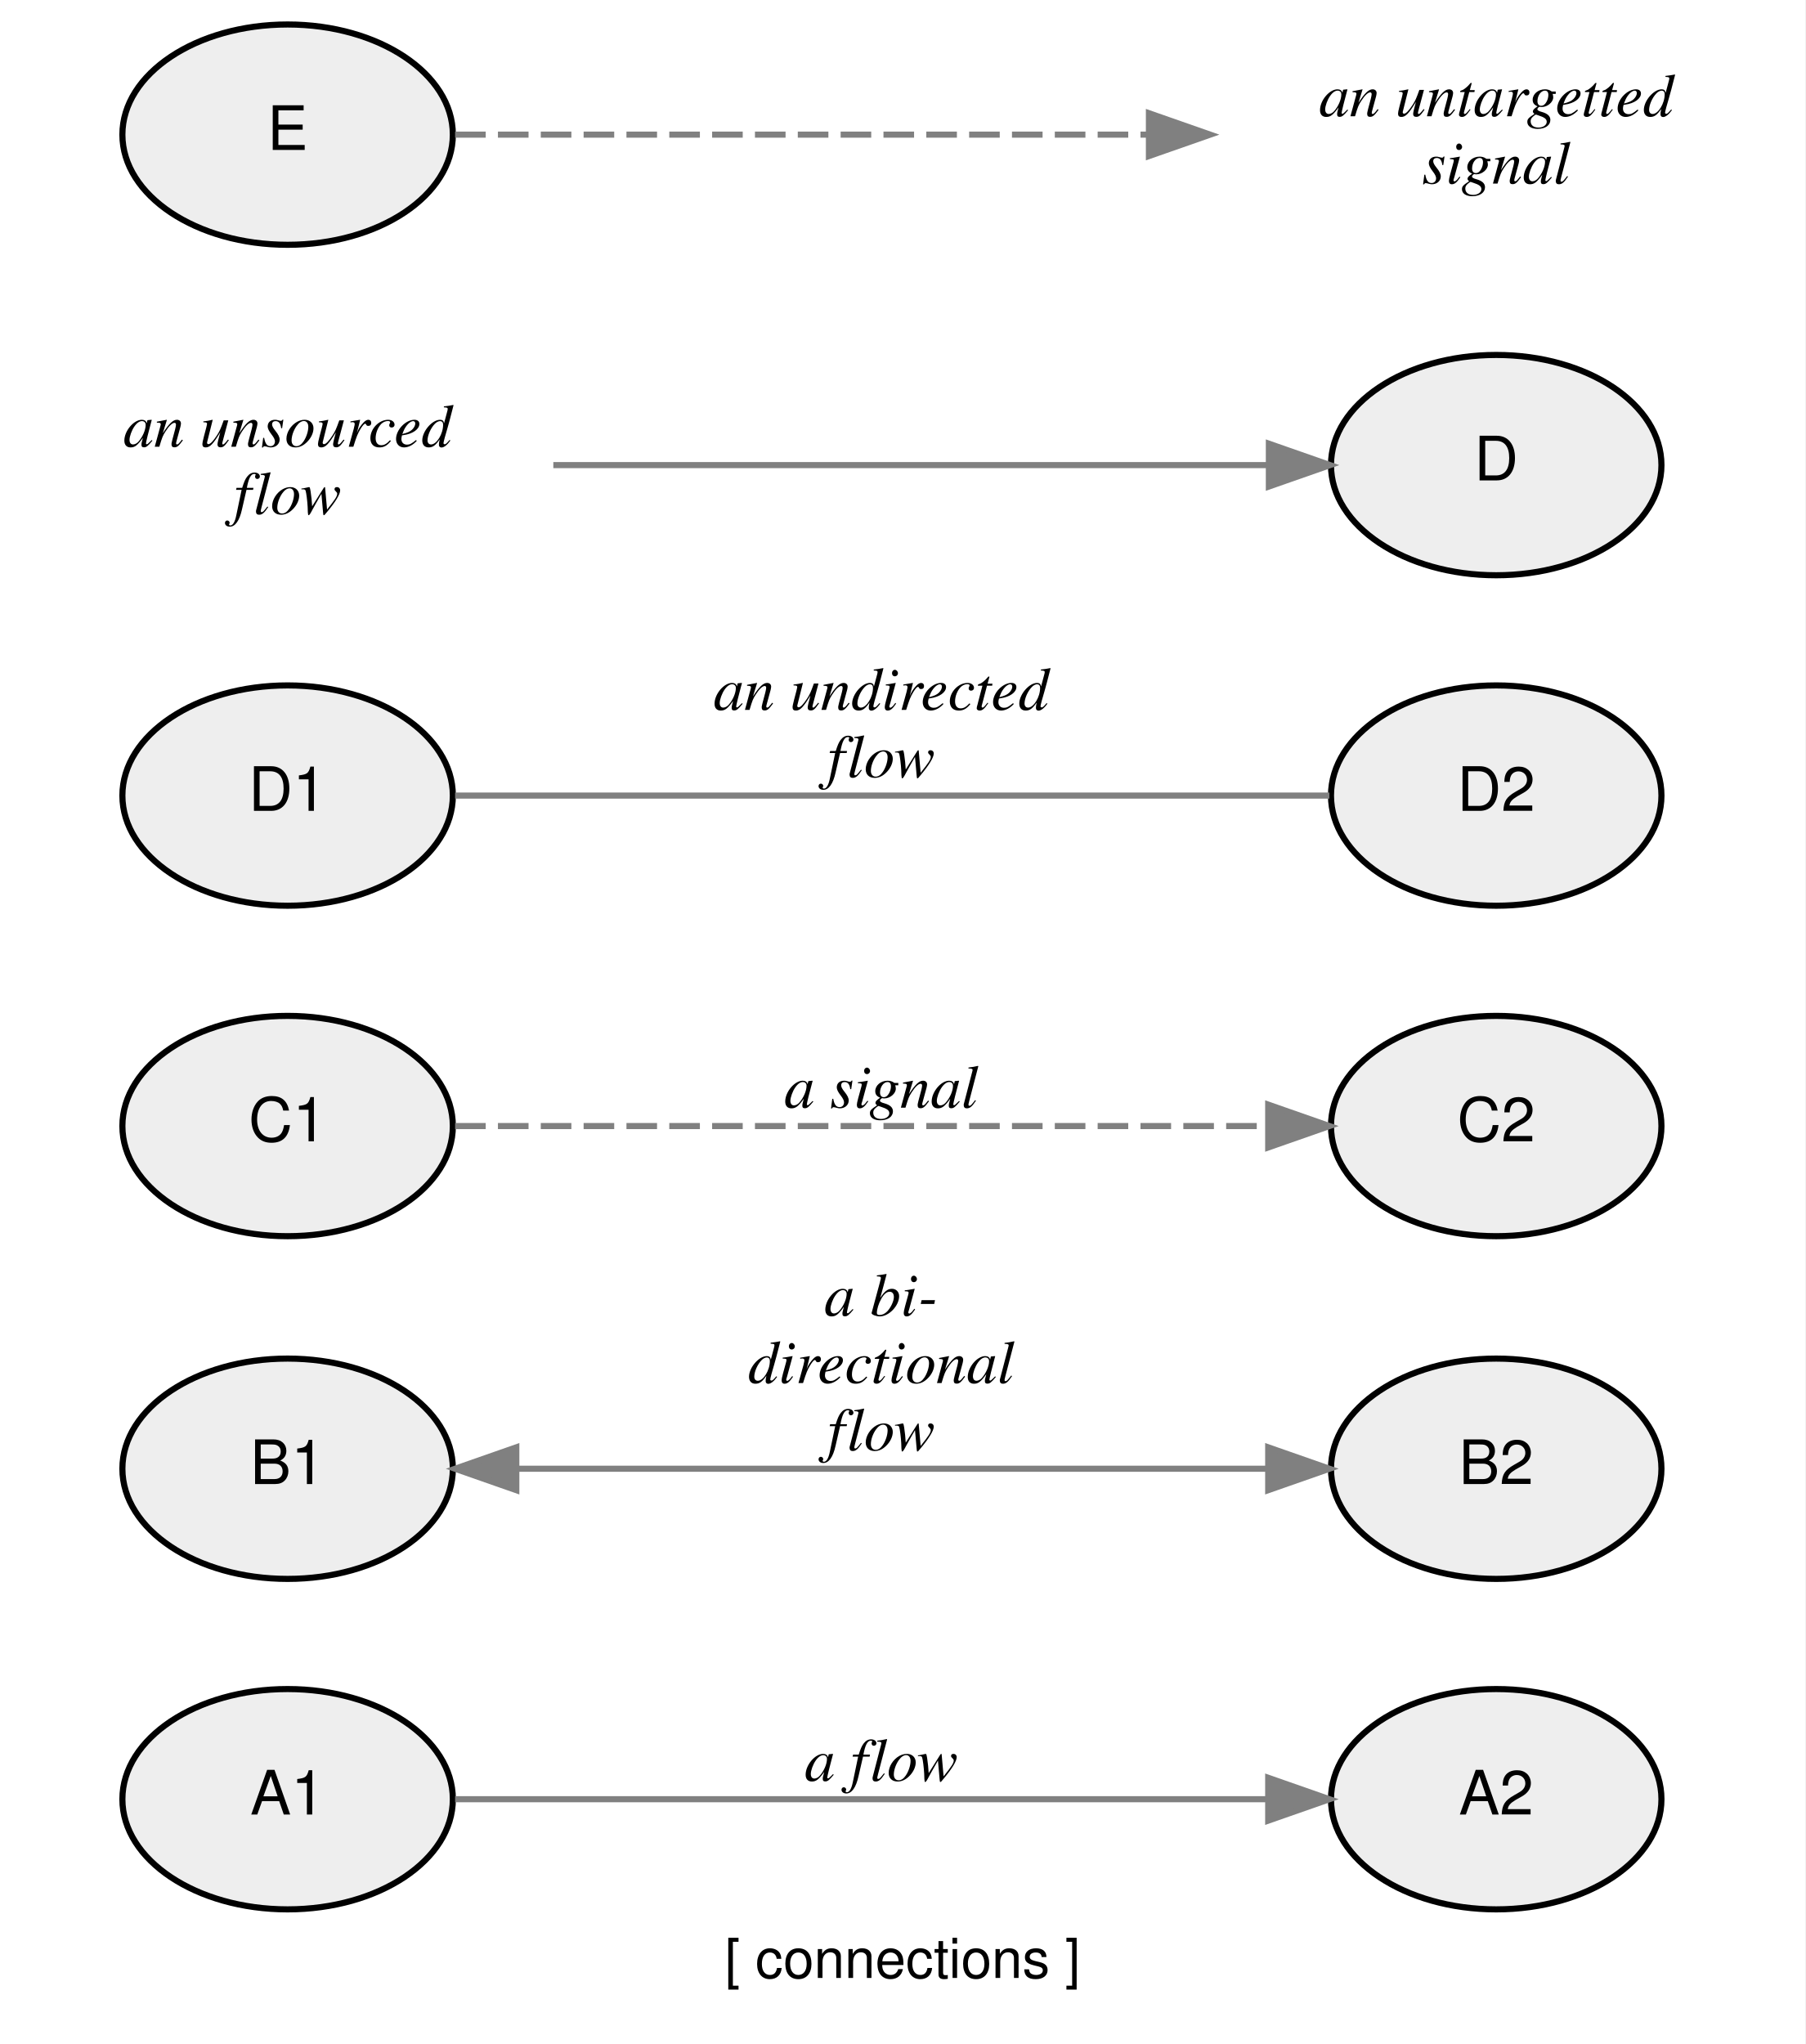
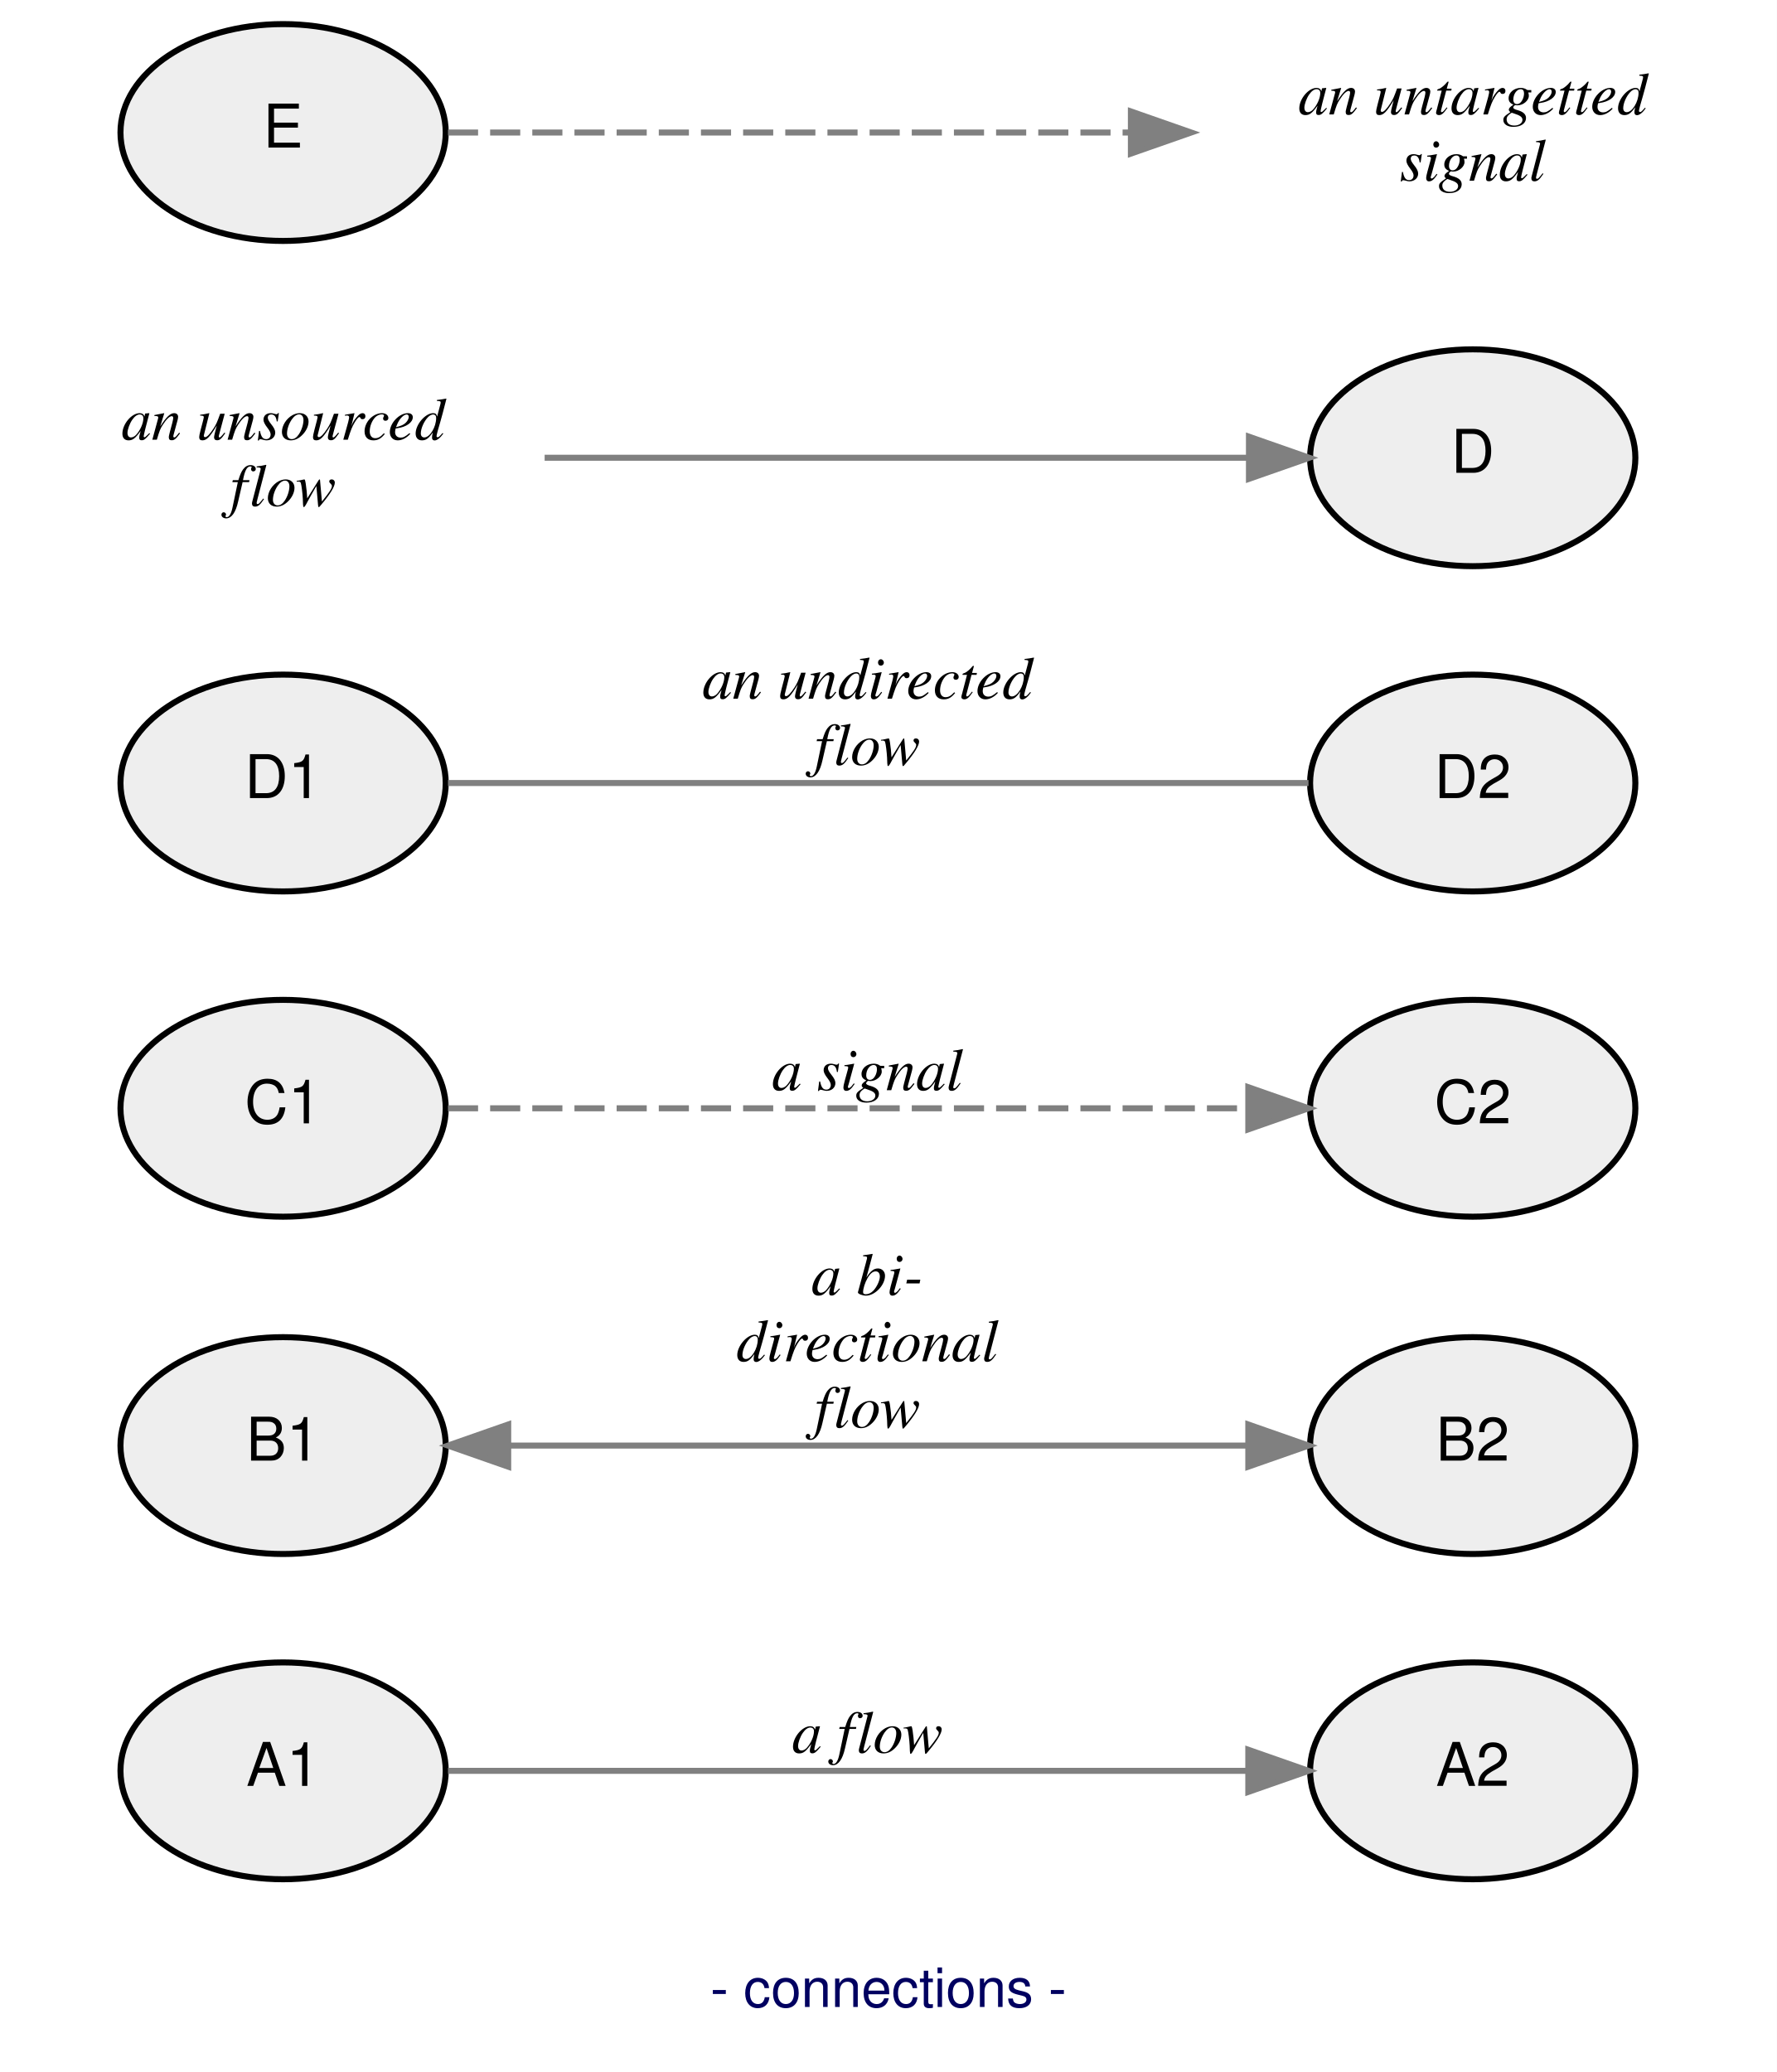
- <svg xmlns="http://www.w3.org/2000/svg" width="295pt" height="334pt" viewBox="0.00 0.00 295.00 334.00">
-   <g id="graph0" class="graph" transform="scale(1 1) rotate(0) translate(4 330)">
-     <polygon fill="white" stroke="transparent" points="-4,4 -4,-330 291,-330 291,4 -4,4" />
-     <text text-anchor="middle" x="143.5" y="-6.8" font-family="Helvetica,sans-Serif" font-size="9.00">[ connections ]</text>
+ <svg xmlns="http://www.w3.org/2000/svg" width="295pt" height="344pt" viewBox="0.00 0.00 295.00 344.00">
+   <g id="graph0" class="graph" transform="scale(1 1) rotate(0) translate(4 340)">
+     <polygon fill="white" stroke="transparent" points="-4,4 -4,-340 291,-340 291,4 -4,4" />
+     <text text-anchor="middle" x="143.5" y="-6.8" font-family="Helvetica,sans-Serif" font-size="9.00" fill="#000060">- connections -</text>
    <g id="node1" class="node">
-       <ellipse fill="#eeeeee" stroke="black" cx="43" cy="-36" rx="27" ry="18" />
-       <text text-anchor="middle" x="43" y="-33.5" font-family="Helvetica,sans-Serif" font-size="10.00">A1</text>
+       <ellipse fill="#eeeeee" stroke="black" cx="43" cy="-46" rx="27" ry="18" />
+       <text text-anchor="middle" x="43" y="-43.5" font-family="Helvetica,sans-Serif" font-size="10.00">A1</text>
    </g>
    <g id="node2" class="node">
-       <ellipse fill="#eeeeee" stroke="black" cx="240.5" cy="-36" rx="27" ry="18" />
-       <text text-anchor="middle" x="240.5" y="-33.5" font-family="Helvetica,sans-Serif" font-size="10.00">A2</text>
+       <ellipse fill="#eeeeee" stroke="black" cx="240.5" cy="-46" rx="27" ry="18" />
+       <text text-anchor="middle" x="240.5" y="-43.5" font-family="Helvetica,sans-Serif" font-size="10.00">A2</text>
    </g>
    <g id="edge1" class="edge">
-       <path fill="none" stroke="gray" d="M70.37,-36C104.57,-36 164.4,-36 202.97,-36" />
-       <polygon fill="gray" stroke="gray" points="203.24,-39.5 213.24,-36 203.24,-32.5 203.24,-39.5" />
-       <text text-anchor="middle" x="140" y="-39" font-family="Times,serif" font-style="italic" font-size="10.00">a flow</text>
+       <path fill="none" stroke="gray" d="M70.37,-46C104.57,-46 164.4,-46 202.97,-46" />
+       <polygon fill="gray" stroke="gray" points="203.24,-49.5 213.24,-46 203.24,-42.5 203.24,-49.5" />
+       <text text-anchor="middle" x="140" y="-49" font-family="Times,serif" font-style="italic" font-size="10.00">a flow</text>
    </g>
    <g id="node3" class="node">
-       <ellipse fill="#eeeeee" stroke="black" cx="43" cy="-90" rx="27" ry="18" />
-       <text text-anchor="middle" x="43" y="-87.5" font-family="Helvetica,sans-Serif" font-size="10.00">B1</text>
+       <ellipse fill="#eeeeee" stroke="black" cx="43" cy="-100" rx="27" ry="18" />
+       <text text-anchor="middle" x="43" y="-97.5" font-family="Helvetica,sans-Serif" font-size="10.00">B1</text>
    </g>
    <g id="node4" class="node">
-       <ellipse fill="#eeeeee" stroke="black" cx="240.5" cy="-90" rx="27" ry="18" />
-       <text text-anchor="middle" x="240.5" y="-87.5" font-family="Helvetica,sans-Serif" font-size="10.00">B2</text>
+       <ellipse fill="#eeeeee" stroke="black" cx="240.5" cy="-100" rx="27" ry="18" />
+       <text text-anchor="middle" x="240.5" y="-97.5" font-family="Helvetica,sans-Serif" font-size="10.00">B2</text>
    </g>
    <g id="edge2" class="edge">
-       <path fill="none" stroke="gray" d="M80.65,-90C115.64,-90 168.06,-90 203,-90" />
-       <polygon fill="gray" stroke="gray" points="80.37,-86.5 70.37,-90 80.37,-93.5 80.37,-86.5" />
-       <polygon fill="gray" stroke="gray" points="203.24,-93.5 213.24,-90 203.24,-86.5 203.24,-93.5" />
-       <text text-anchor="middle" x="140" y="-115" font-family="Times,serif" font-style="italic" font-size="10.00">a bi-</text>
-       <text text-anchor="middle" x="140" y="-104" font-family="Times,serif" font-style="italic" font-size="10.00">directional</text>
-       <text text-anchor="middle" x="140" y="-93" font-family="Times,serif" font-style="italic" font-size="10.00">flow</text>
+       <path fill="none" stroke="gray" d="M80.65,-100C115.64,-100 168.06,-100 203,-100" />
+       <polygon fill="gray" stroke="gray" points="80.37,-96.5 70.37,-100 80.37,-103.5 80.37,-96.5" />
+       <polygon fill="gray" stroke="gray" points="203.24,-103.5 213.24,-100 203.24,-96.5 203.24,-103.5" />
+       <text text-anchor="middle" x="140" y="-125" font-family="Times,serif" font-style="italic" font-size="10.00">a bi-</text>
+       <text text-anchor="middle" x="140" y="-114" font-family="Times,serif" font-style="italic" font-size="10.00">directional</text>
+       <text text-anchor="middle" x="140" y="-103" font-family="Times,serif" font-style="italic" font-size="10.00">flow</text>
    </g>
    <g id="node5" class="node">
-       <ellipse fill="#eeeeee" stroke="black" cx="43" cy="-146" rx="27" ry="18" />
-       <text text-anchor="middle" x="43" y="-143.5" font-family="Helvetica,sans-Serif" font-size="10.00">C1</text>
+       <ellipse fill="#eeeeee" stroke="black" cx="43" cy="-156" rx="27" ry="18" />
+       <text text-anchor="middle" x="43" y="-153.5" font-family="Helvetica,sans-Serif" font-size="10.00">C1</text>
    </g>
    <g id="node6" class="node">
-       <ellipse fill="#eeeeee" stroke="black" cx="240.5" cy="-146" rx="27" ry="18" />
-       <text text-anchor="middle" x="240.5" y="-143.5" font-family="Helvetica,sans-Serif" font-size="10.00">C2</text>
+       <ellipse fill="#eeeeee" stroke="black" cx="240.5" cy="-156" rx="27" ry="18" />
+       <text text-anchor="middle" x="240.5" y="-153.5" font-family="Helvetica,sans-Serif" font-size="10.00">C2</text>
    </g>
    <g id="edge3" class="edge">
-       <path fill="none" stroke="gray" stroke-dasharray="5,2" d="M70.37,-146C104.57,-146 164.4,-146 202.97,-146" />
-       <polygon fill="gray" stroke="gray" points="203.24,-149.5 213.24,-146 203.24,-142.5 203.24,-149.5" />
-       <text text-anchor="middle" x="140" y="-149" font-family="Times,serif" font-style="italic" font-size="10.00">a signal</text>
+       <path fill="none" stroke="gray" stroke-dasharray="5,2" d="M70.37,-156C104.57,-156 164.4,-156 202.97,-156" />
+       <polygon fill="gray" stroke="gray" points="203.24,-159.5 213.24,-156 203.24,-152.5 203.24,-159.5" />
+       <text text-anchor="middle" x="140" y="-159" font-family="Times,serif" font-style="italic" font-size="10.00">a signal</text>
    </g>
    <g id="node7" class="node">
-       <ellipse fill="#eeeeee" stroke="black" cx="43" cy="-200" rx="27" ry="18" />
-       <text text-anchor="middle" x="43" y="-197.5" font-family="Helvetica,sans-Serif" font-size="10.00">D1</text>
+       <ellipse fill="#eeeeee" stroke="black" cx="43" cy="-210" rx="27" ry="18" />
+       <text text-anchor="middle" x="43" y="-207.5" font-family="Helvetica,sans-Serif" font-size="10.00">D1</text>
    </g>
    <g id="node8" class="node">
-       <ellipse fill="#eeeeee" stroke="black" cx="240.5" cy="-200" rx="27" ry="18" />
-       <text text-anchor="middle" x="240.5" y="-197.5" font-family="Helvetica,sans-Serif" font-size="10.00">D2</text>
+       <ellipse fill="#eeeeee" stroke="black" cx="240.5" cy="-210" rx="27" ry="18" />
+       <text text-anchor="middle" x="240.5" y="-207.5" font-family="Helvetica,sans-Serif" font-size="10.00">D2</text>
    </g>
    <g id="edge4" class="edge">
-       <path fill="none" stroke="gray" d="M70.37,-200C107.78,-200 175.88,-200 213.24,-200" />
-       <text text-anchor="middle" x="140" y="-214" font-family="Times,serif" font-style="italic" font-size="10.00">an undirected</text>
-       <text text-anchor="middle" x="140" y="-203" font-family="Times,serif" font-style="italic" font-size="10.00">flow</text>
+       <path fill="none" stroke="gray" d="M70.37,-210C107.78,-210 175.88,-210 213.24,-210" />
+       <text text-anchor="middle" x="140" y="-224" font-family="Times,serif" font-style="italic" font-size="10.00">an undirected</text>
+       <text text-anchor="middle" x="140" y="-213" font-family="Times,serif" font-style="italic" font-size="10.00">flow</text>
    </g>
    <g id="node9" class="node">
-       <ellipse fill="#eeeeee" stroke="black" cx="240.5" cy="-254" rx="27" ry="18" />
-       <text text-anchor="middle" x="240.5" y="-251.5" font-family="Helvetica,sans-Serif" font-size="10.00">D</text>
+       <ellipse fill="#eeeeee" stroke="black" cx="240.5" cy="-264" rx="27" ry="18" />
+       <text text-anchor="middle" x="240.5" y="-261.5" font-family="Helvetica,sans-Serif" font-size="10.00">D</text>
    </g>
    <g id="node10" class="node">
-       <ellipse fill="#eeeeee" stroke="black" cx="43" cy="-308" rx="27" ry="18" />
-       <text text-anchor="middle" x="43" y="-305.5" font-family="Helvetica,sans-Serif" font-size="10.00">E</text>
+       <ellipse fill="#eeeeee" stroke="black" cx="43" cy="-318" rx="27" ry="18" />
+       <text text-anchor="middle" x="43" y="-315.5" font-family="Helvetica,sans-Serif" font-size="10.00">E</text>
    </g>
    <g id="node12" class="node">
-       <text text-anchor="middle" x="240.5" y="-311" font-family="Times,serif" font-style="italic" font-size="10.00">an untargetted</text>
-       <text text-anchor="middle" x="240.5" y="-300" font-family="Times,serif" font-style="italic" font-size="10.00">signal</text>
+       <text text-anchor="middle" x="240.5" y="-321" font-family="Times,serif" font-style="italic" font-size="10.00">an untargetted</text>
+       <text text-anchor="middle" x="240.5" y="-310" font-family="Times,serif" font-style="italic" font-size="10.00">signal</text>
    </g>
    <g id="edge6" class="edge">
-       <path fill="none" stroke="gray" stroke-dasharray="5,2" d="M70.37,-308C99.23,-308 146.36,-308 183.55,-308" />
-       <polygon fill="gray" stroke="gray" points="183.75,-311.5 193.75,-308 183.75,-304.5 183.75,-311.5" />
+       <path fill="none" stroke="gray" stroke-dasharray="5,2" d="M70.37,-318C99.23,-318 146.36,-318 183.55,-318" />
+       <polygon fill="gray" stroke="gray" points="183.75,-321.5 193.75,-318 183.75,-314.5 183.75,-321.5" />
    </g>
    <g id="node11" class="node">
-       <text text-anchor="middle" x="43" y="-257" font-family="Times,serif" font-style="italic" font-size="10.00">an unsourced</text>
-       <text text-anchor="middle" x="43" y="-246" font-family="Times,serif" font-style="italic" font-size="10.00">flow</text>
+       <text text-anchor="middle" x="43" y="-267" font-family="Times,serif" font-style="italic" font-size="10.00">an unsourced</text>
+       <text text-anchor="middle" x="43" y="-256" font-family="Times,serif" font-style="italic" font-size="10.00">flow</text>
    </g>
    <g id="edge5" class="edge">
-       <path fill="none" stroke="gray" d="M86.42,-254C121.28,-254 170.14,-254 203.21,-254" />
-       <polygon fill="gray" stroke="gray" points="203.35,-257.5 213.35,-254 203.35,-250.5 203.35,-257.5" />
+       <path fill="none" stroke="gray" d="M86.42,-264C121.28,-264 170.14,-264 203.21,-264" />
+       <polygon fill="gray" stroke="gray" points="203.35,-267.5 213.35,-264 203.35,-260.5 203.35,-267.5" />
    </g>
  </g>
</svg>
